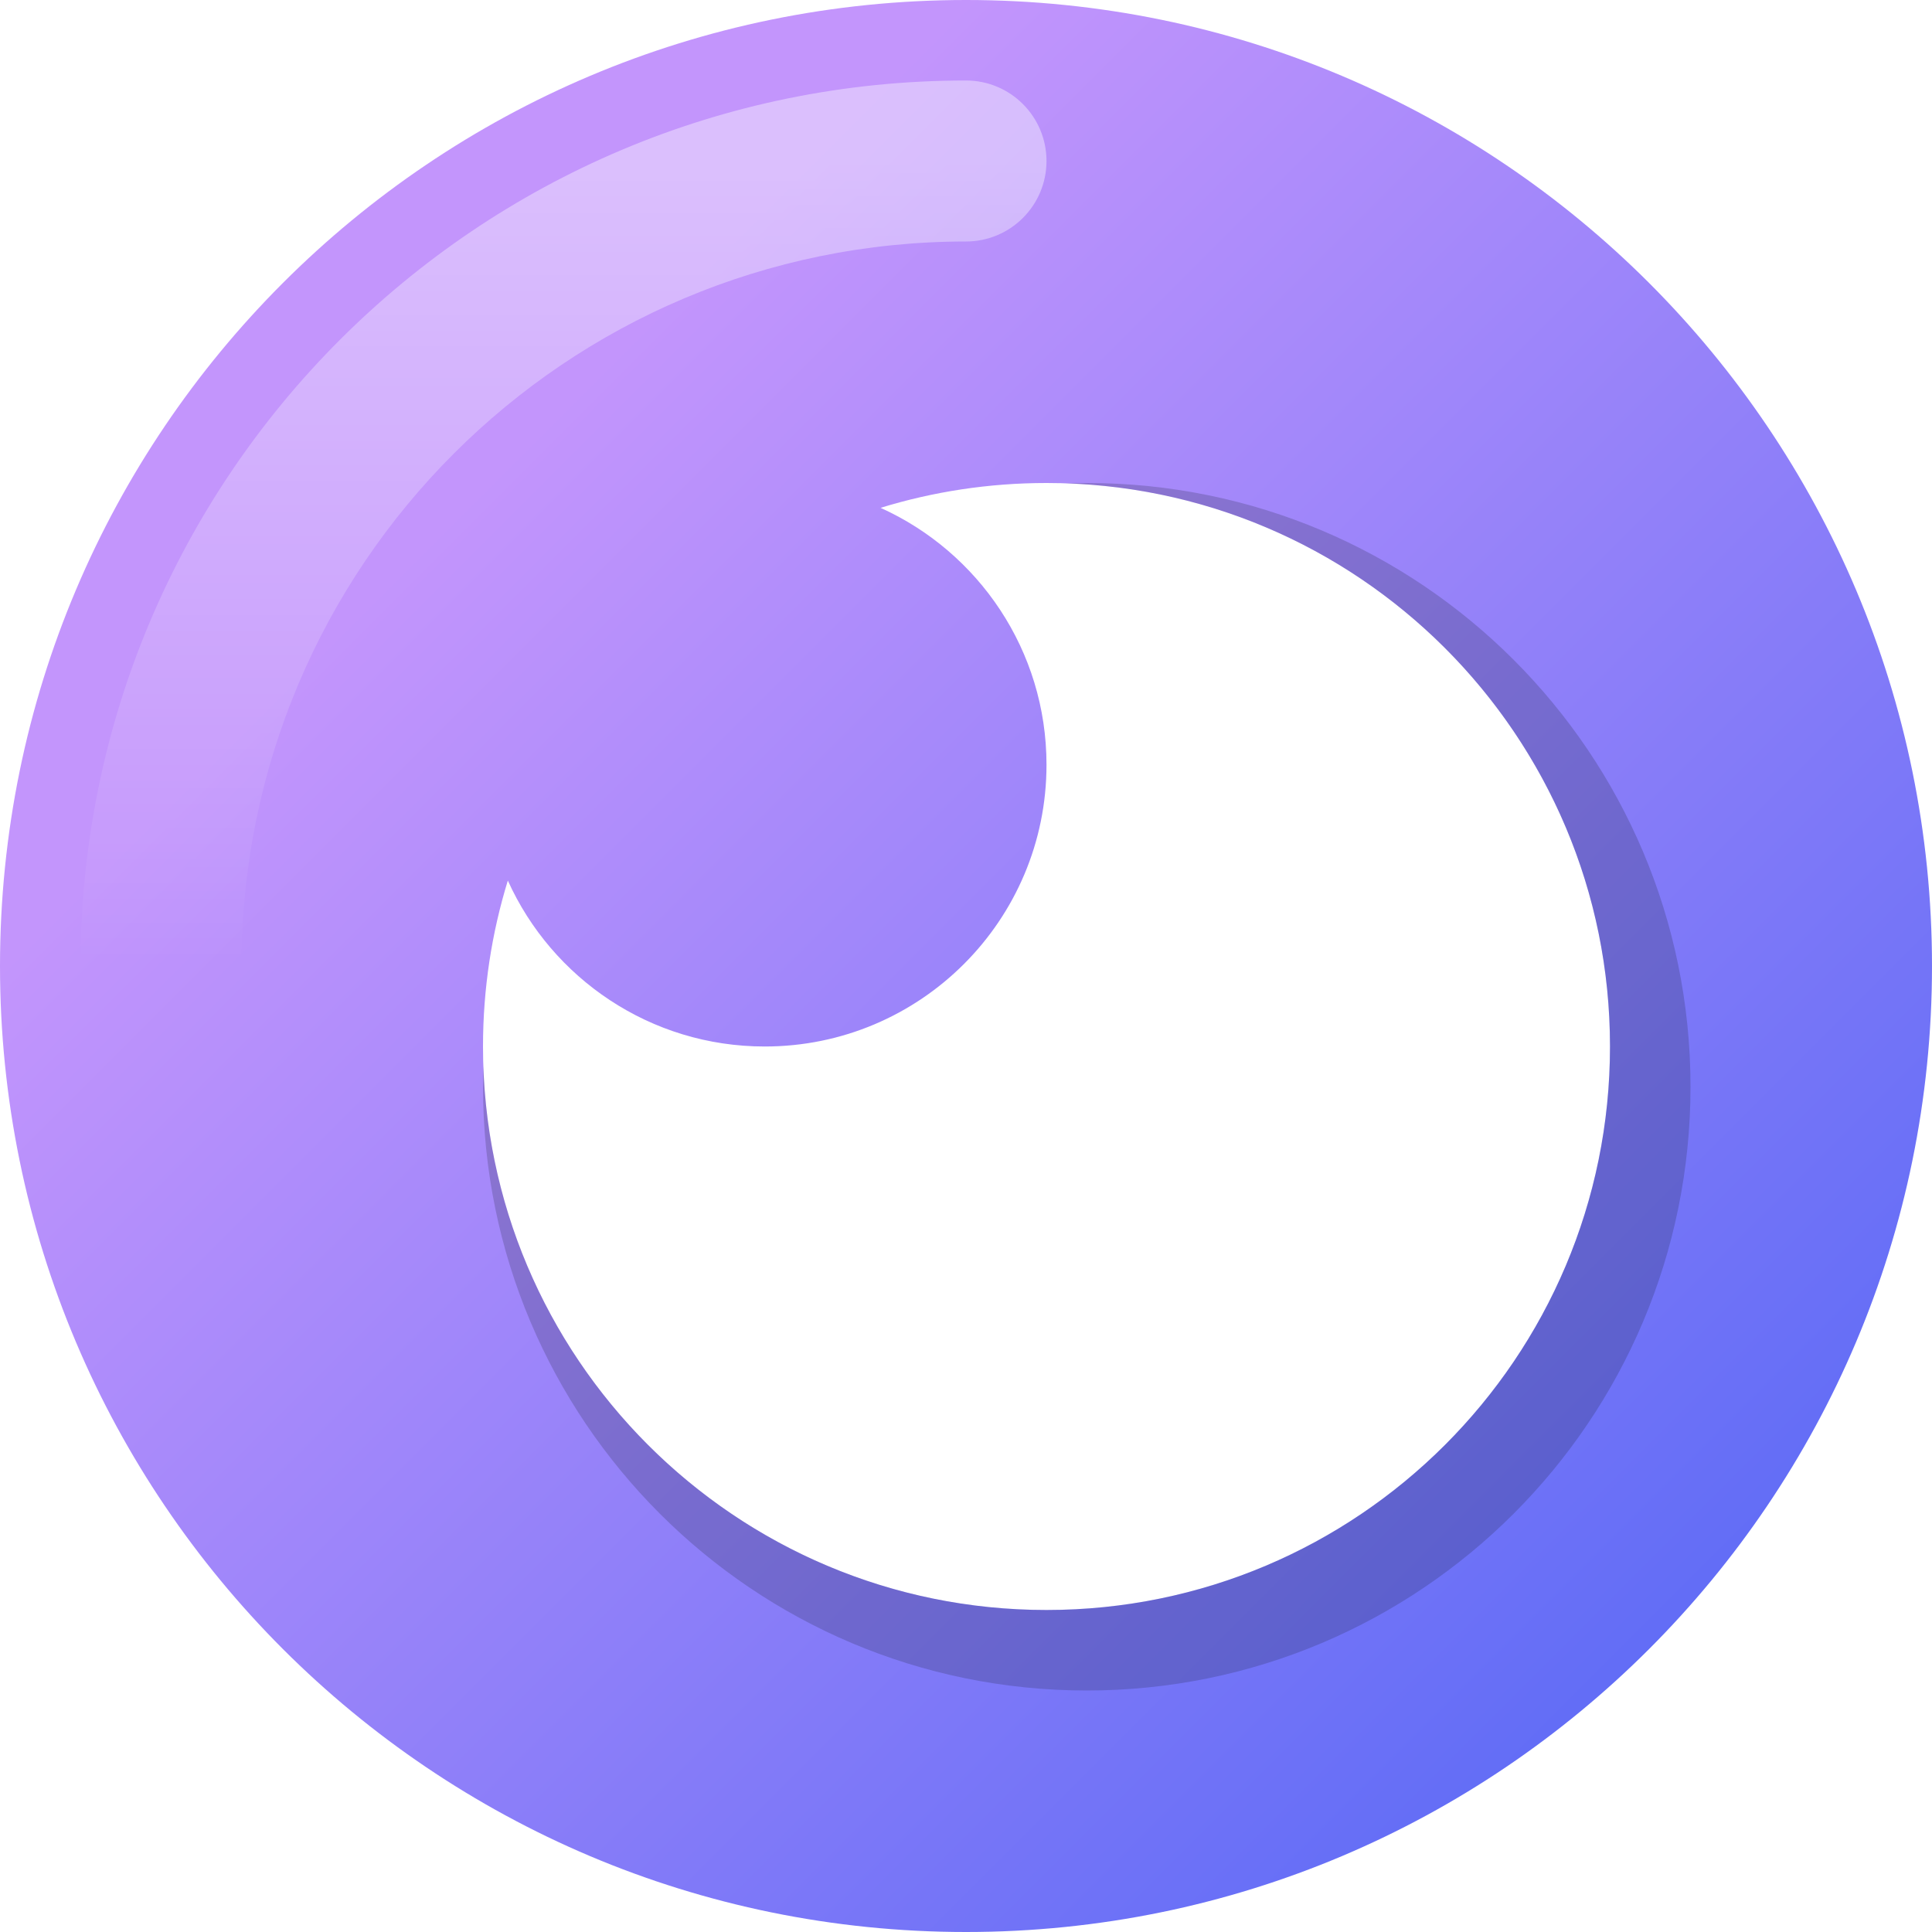
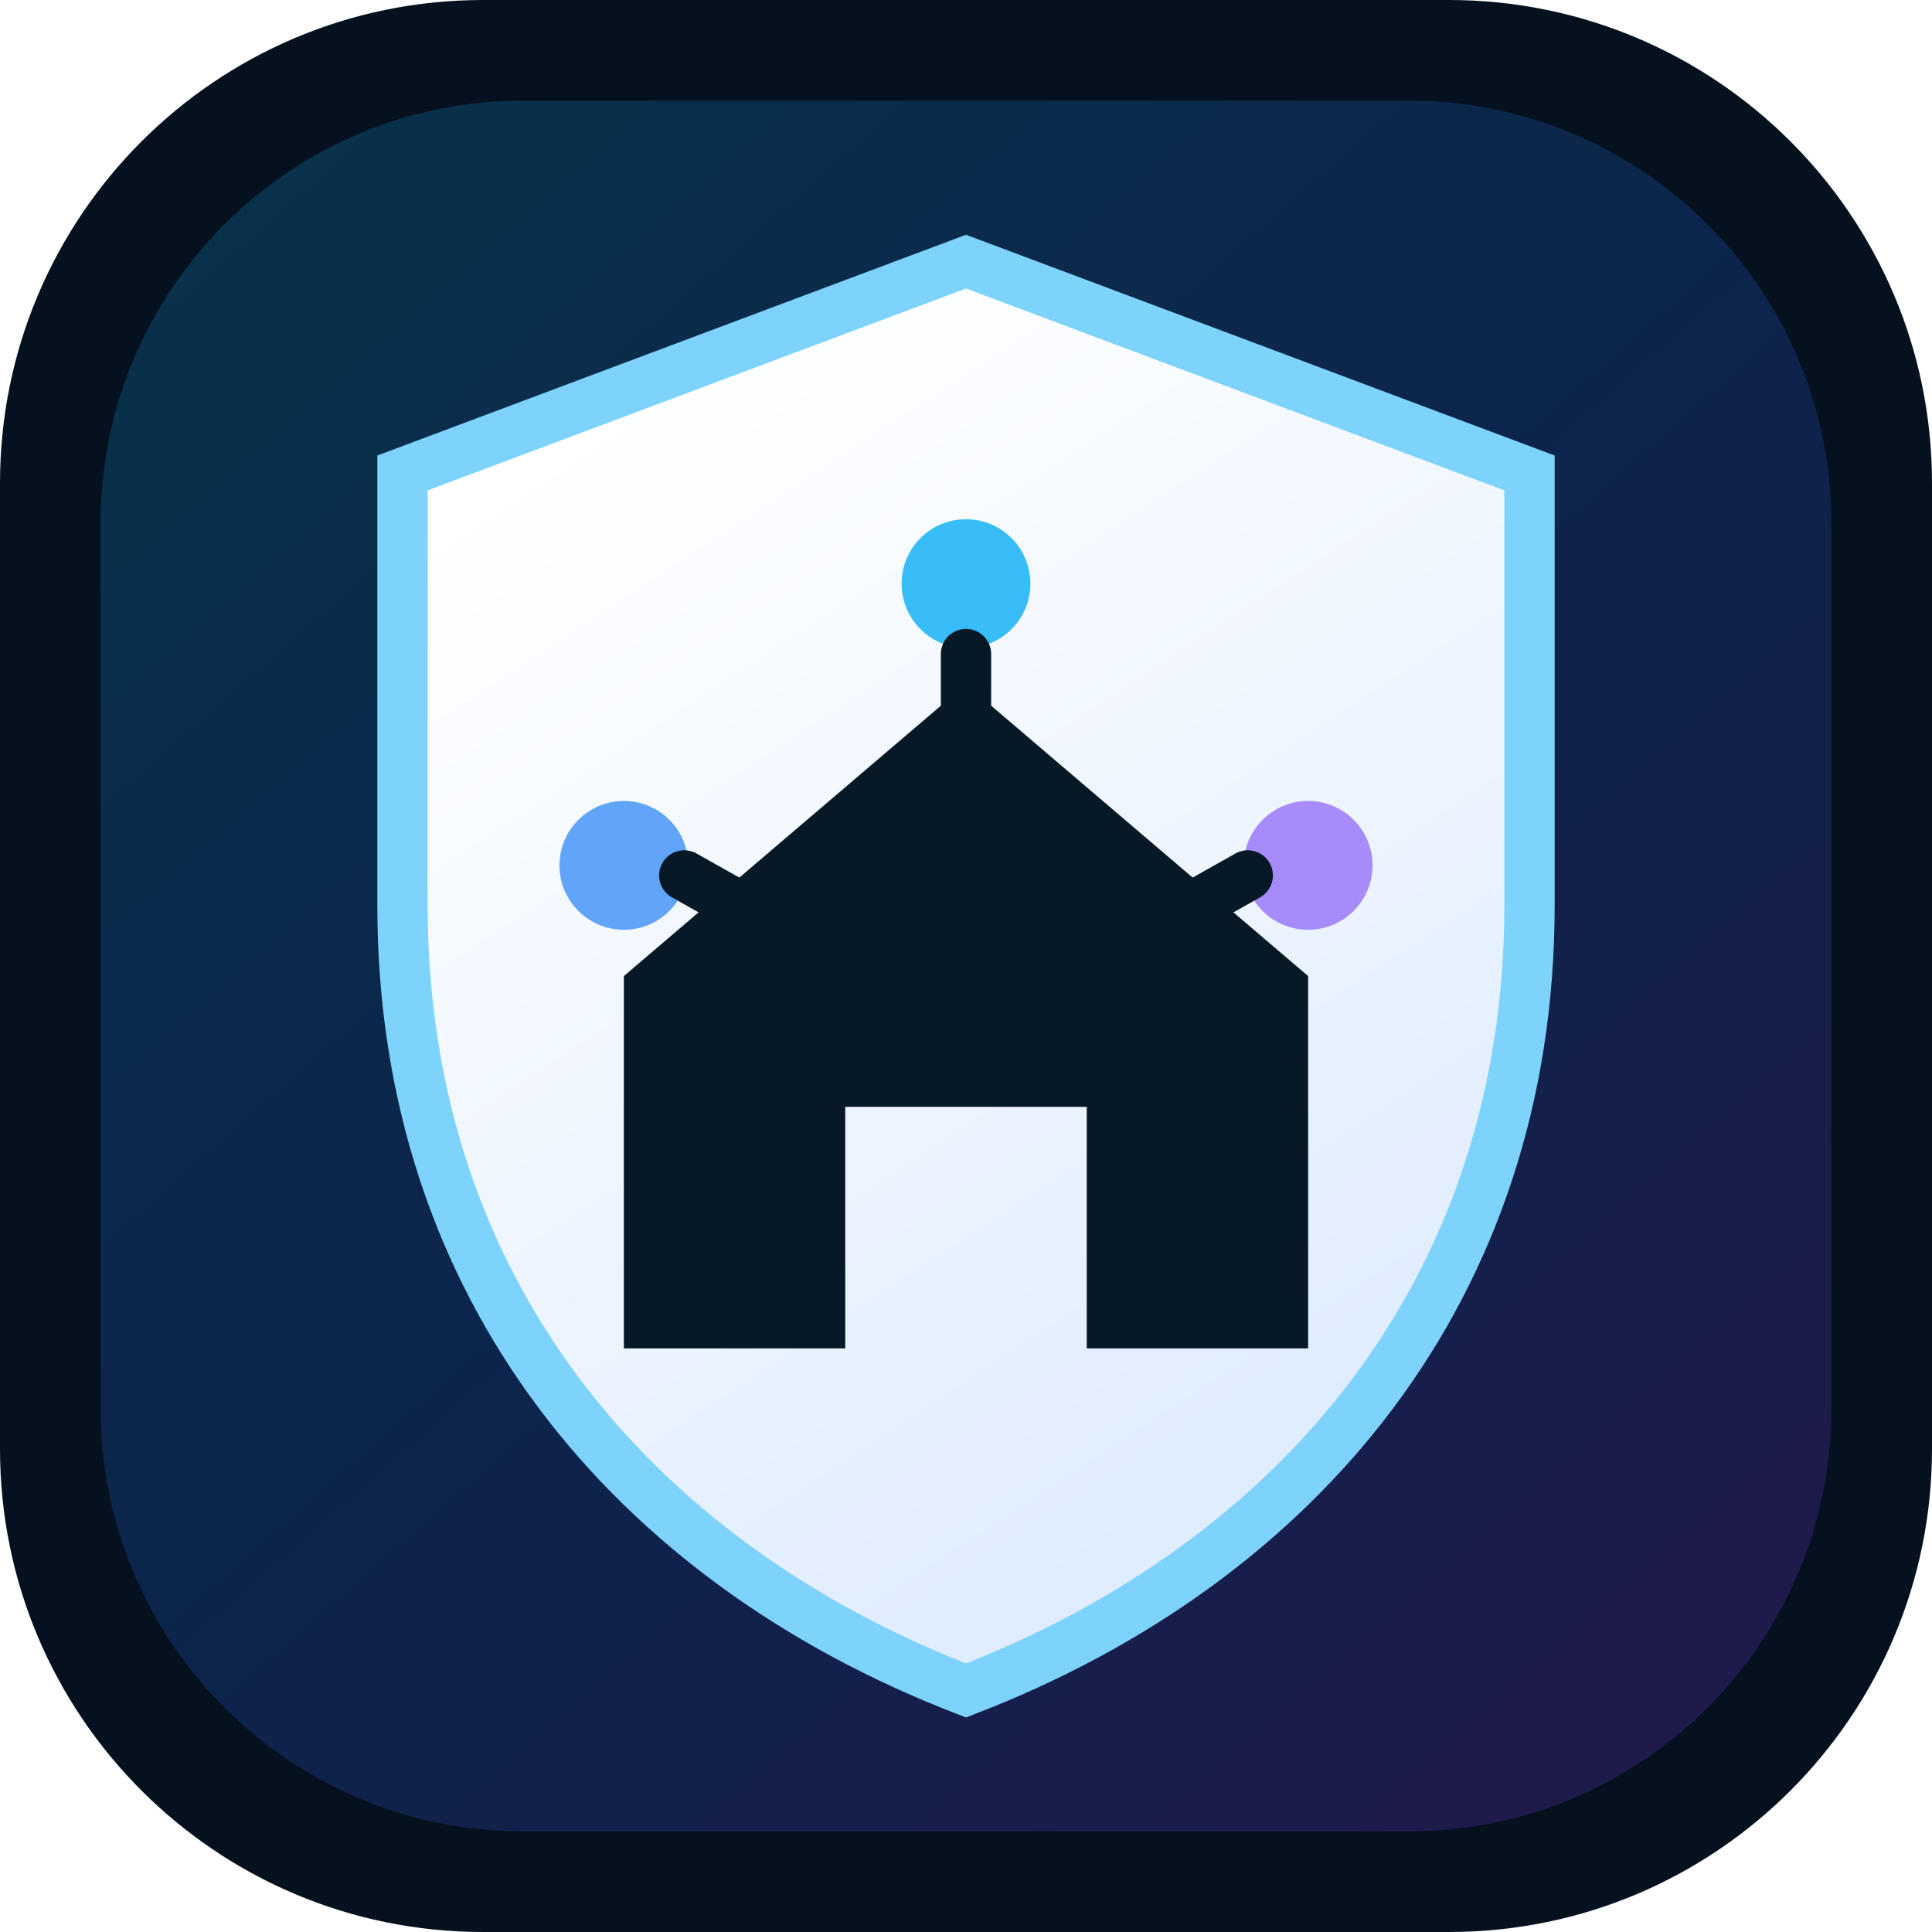
- <svg xmlns="http://www.w3.org/2000/svg" width="96" height="96" fill="none" viewBox="0 0 96 96">
-   <path fill="url(#paint0_linear)" fill-rule="evenodd" d="M48 96C74.51 96 96 74.51 96 48C96 21.49 74.51 0 48 0C21.49 0 0 21.49 0 48C0 74.51 21.49 96 48 96ZM80 52C80 67.464 67.464 80 52 80C36.536 80 24 67.464 24 52C24 49.13 24.432 46.361 25.234 43.755C27.429 48.617 32.319 52 38 52C45.732 52 52 45.732 52 38C52 32.319 48.617 27.429 43.755 25.234C46.362 24.432 49.13 24 52 24C67.464 24 80 36.536 80 52Z" clip-rule="evenodd" />
-   <path fill="#131928" fill-rule="evenodd" d="M80 52C80 67.464 67.464 80 52 80C36.864 80 24.533 67.99 24.017 52.979C24.006 53.318 24 53.658 24 54C24 70.569 37.431 84 54 84C70.569 84 84 70.569 84 54C84 37.431 70.569 24 54 24C53.66 24 53.321 24.006 52.983 24.017C67.992 24.535 80 36.865 80 52Z" clip-rule="evenodd" opacity=".2" />
-   <path fill="url(#paint1_linear)" fill-rule="evenodd" d="M48 12C28.118 12 12 28.118 12 48C12 50.209 10.209 52 8 52C5.791 52 4 50.209 4 48C4 23.7 23.7 4 48 4C50.209 4 52 5.791 52 8C52 10.209 50.209 12 48 12Z" clip-rule="evenodd" />
+ <svg xmlns="http://www.w3.org/2000/svg" width="96" height="96" viewBox="0 0 96 96" fill="none">
  <defs>
-     <linearGradient id="paint0_linear" x1="48" x2="117.5" y1="0" y2="69.5" gradientUnits="userSpaceOnUse">
-       <stop stop-color="#C395FC" />
-       <stop offset="1" stop-color="#4F65F5" />
+     <linearGradient id="bg" x1="12" y1="8" x2="84" y2="90" gradientUnits="userSpaceOnUse">
+       <stop stop-color="#0EA5E9" />
+       <stop offset="0.55" stop-color="#2563EB" />
+       <stop offset="1" stop-color="#7C3AED" />
    </linearGradient>
-     <linearGradient id="paint1_linear" x1="28" x2="28" y1="8" y2="48" gradientUnits="userSpaceOnUse">
-       <stop stop-color="#fff" stop-opacity=".4" />
-       <stop offset="1" stop-color="#fff" stop-opacity="0" />
+     <linearGradient id="shield" x1="30" y1="20" x2="68" y2="78" gradientUnits="userSpaceOnUse">
+       <stop stop-color="#FFFFFF" />
+       <stop offset="1" stop-color="#DCEBFF" />
    </linearGradient>
  </defs>
+   <rect width="96" height="96" rx="24" fill="#06111F" />
+   <rect x="5" y="5" width="86" height="86" rx="21" fill="url(#bg)" opacity="0.22" />
+   <path d="M48 13 76 23.5V45c0 19-11.4 32.6-28 39-16.6-6.4-28-20-28-39V23.5L48 13Z" fill="url(#shield)" stroke="#7DD3FC" stroke-width="2.5" />
+   <path d="M31 48.5 48 34l17 14.5V67H54V55H42v12H31V48.5Z" fill="#071827" />
+   <circle cx="48" cy="29" r="3.2" fill="#38BDF8" />
+   <circle cx="31" cy="43" r="3.2" fill="#60A5FA" />
+   <circle cx="65" cy="43" r="3.2" fill="#A78BFA" />
+   <path d="M48 32.5V37M34 43.5l8 4.5M62 43.5 54 48" stroke="#071827" stroke-width="2.5" stroke-linecap="round" />
</svg>
